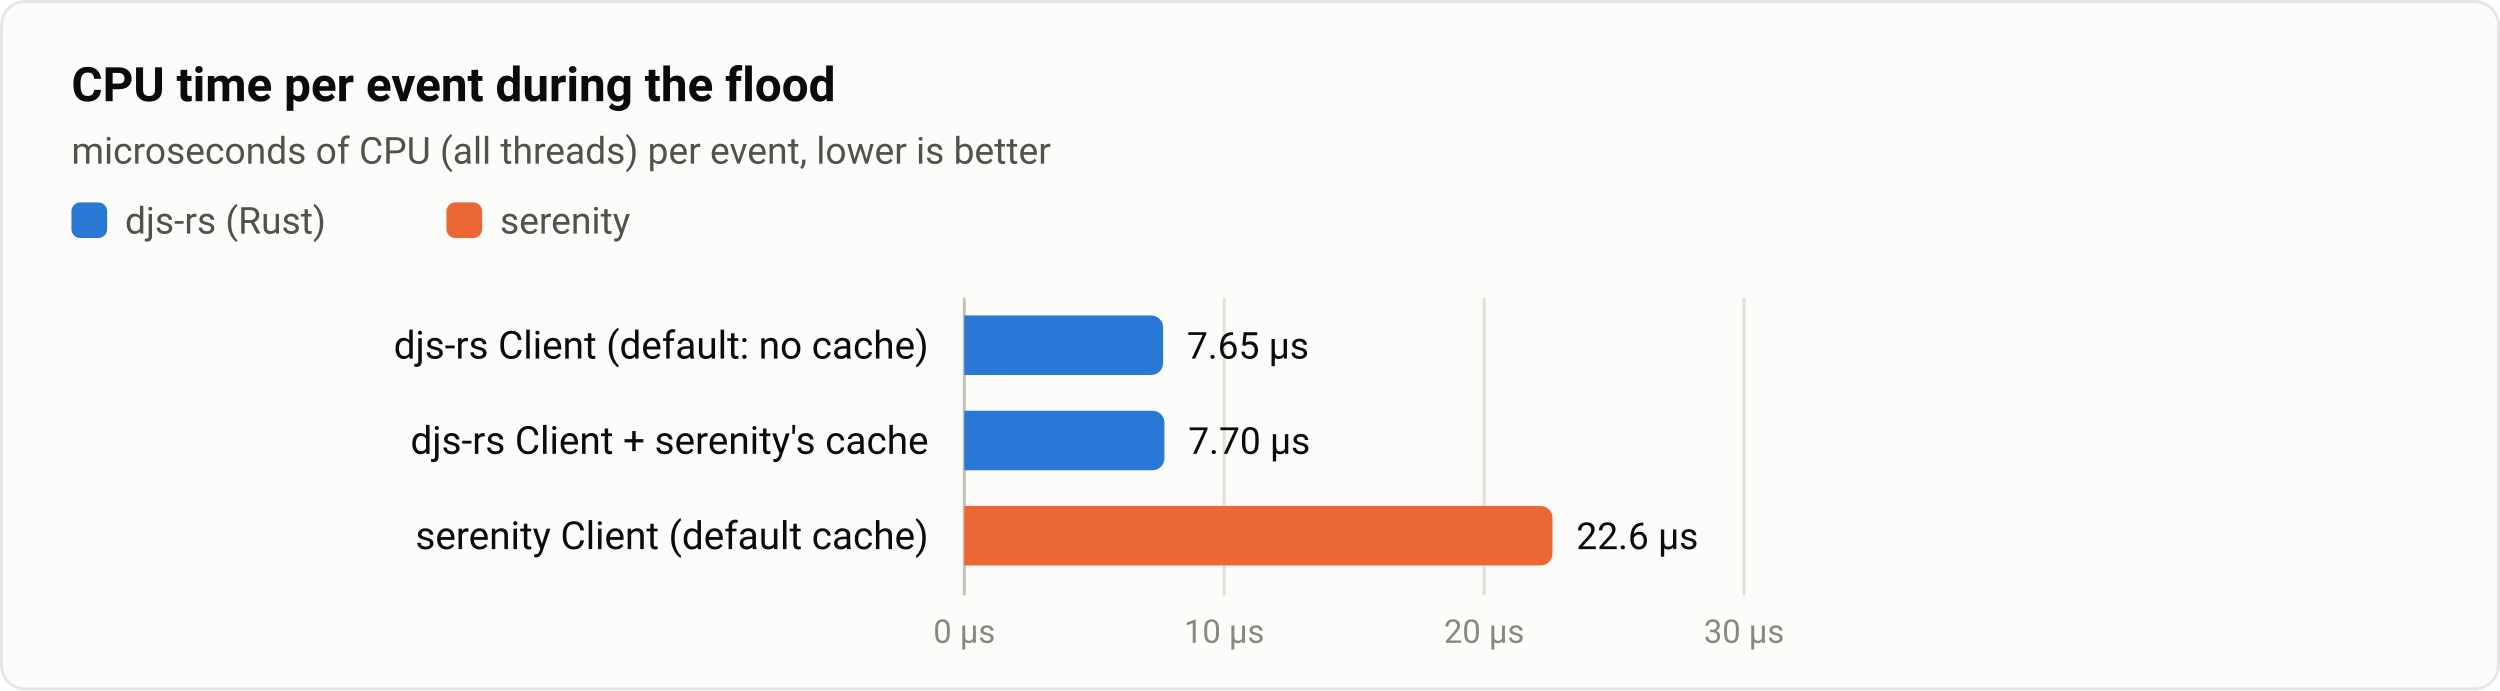
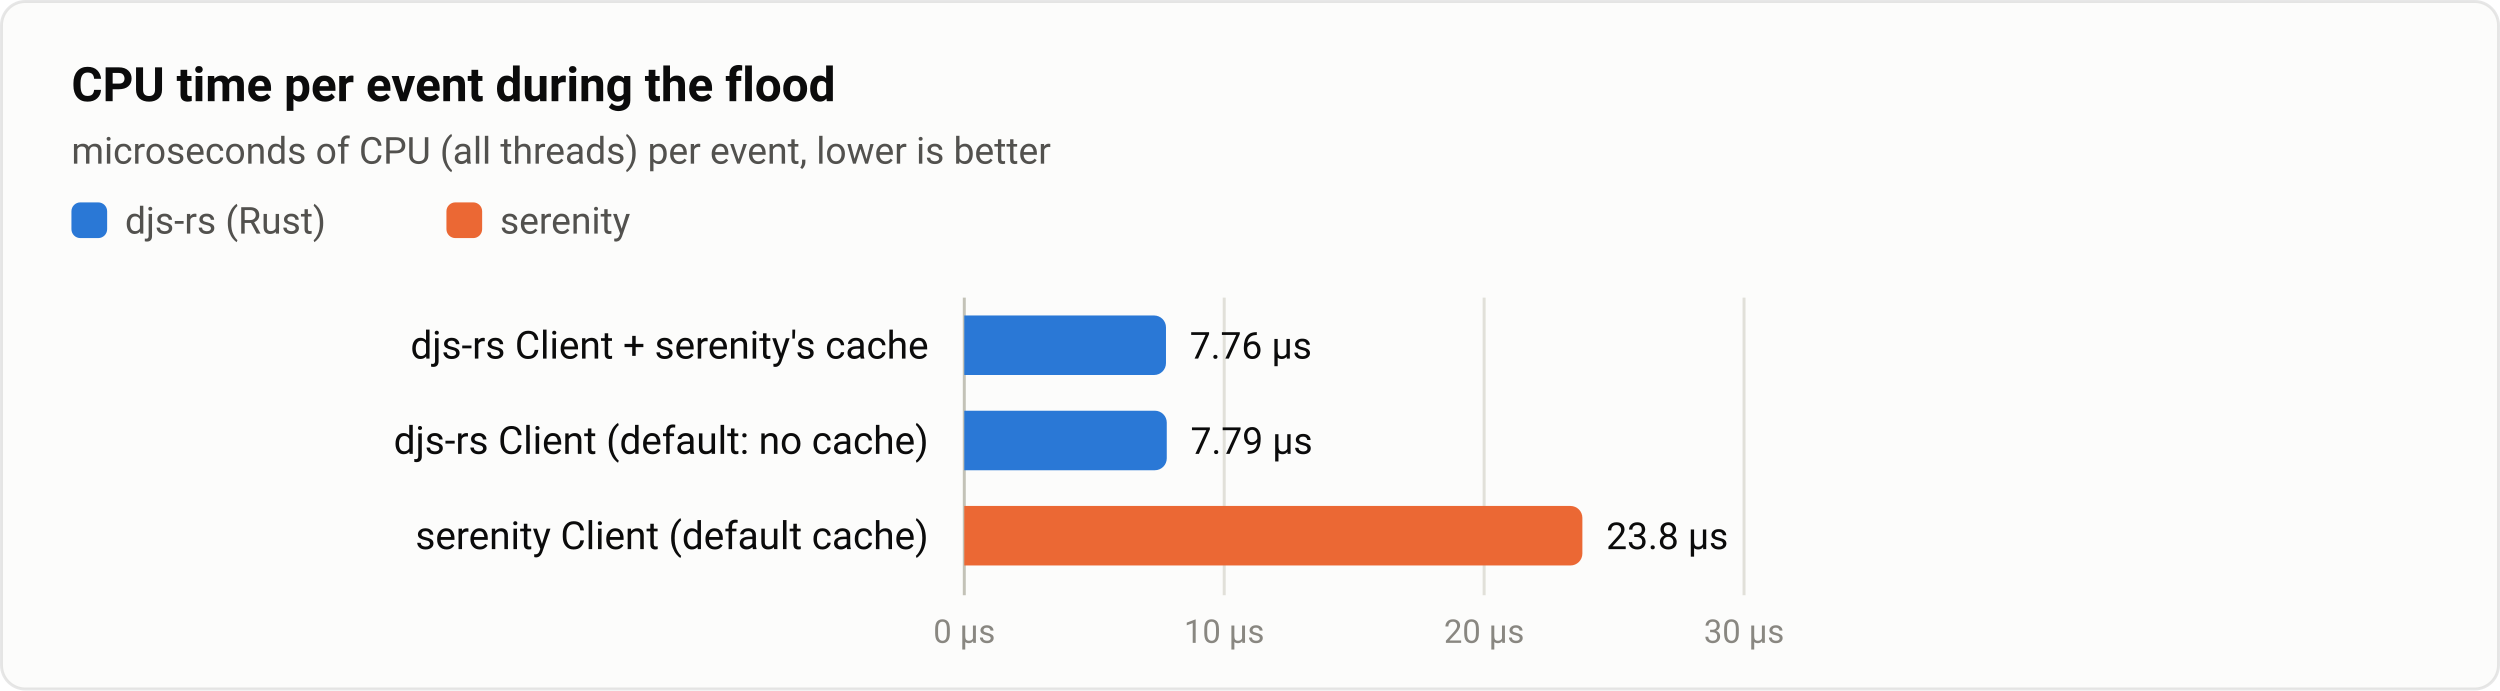
<svg xmlns="http://www.w3.org/2000/svg" width="840" height="232" viewBox="0 0 840 232" role="img" aria-labelledby="title desc" font-family="system-ui, -apple-system, &quot;Segoe UI&quot;, Roboto, sans-serif">
  <rect x="0.5" y="0.5" width="839" height="231" rx="8" fill="#fcfcfb" stroke="rgba(11,11,11,0.10)" />
  <text x="24" y="34" font-size="16" font-weight="600" fill="#0b0b0b">CPU time per event during the flood</text>
  <text x="24" y="55" font-size="12.5" fill="#52514e">microseconds of CPU (all threads) per event, lower is better</text>
  <rect x="24" y="68" width="12" height="12" rx="3" fill="#2a78d6" />
  <text x="42" y="78.5" font-size="12.5" fill="#52514e">djs-rs (Rust)</text>
  <rect x="150" y="68" width="12" height="12" rx="3" fill="#eb6834" />
  <text x="168" y="78.5" font-size="12.5" fill="#52514e">serenity</text>
  <line x1="324" y1="100" x2="324" y2="200" stroke="#c3c2b7" stroke-width="1" />
  <text x="324" y="216" font-size="11" text-anchor="middle" fill="#898781" style="font-variant-numeric: tabular-nums">0 µs</text>
  <line x1="411.333" y1="100" x2="411.333" y2="200" stroke="#e1e0d9" stroke-width="1" />
  <text x="411.333" y="216" font-size="11" text-anchor="middle" fill="#898781" style="font-variant-numeric: tabular-nums">10 µs</text>
  <line x1="498.667" y1="100" x2="498.667" y2="200" stroke="#e1e0d9" stroke-width="1" />
  <text x="498.667" y="216" font-size="11" text-anchor="middle" fill="#898781" style="font-variant-numeric: tabular-nums">20 µs</text>
  <line x1="586" y1="100" x2="586" y2="200" stroke="#e1e0d9" stroke-width="1" />
  <text x="586" y="216" font-size="11" text-anchor="middle" fill="#898781" style="font-variant-numeric: tabular-nums">30 µs</text>
-   <text x="312" y="120.5" font-size="13" text-anchor="end" fill="#0b0b0b">djs-rs Client (default: no cache)</text>
-   <path d="M324,106H386.81A4,4 0 0 1 390.81,110V122A4,4 0 0 1 386.81,126H324Z" fill="#2a78d6" />
-   <text x="398.81" y="120.5" font-size="12.5" fill="#0b0b0b" style="font-variant-numeric: tabular-nums">7.65 µs</text>
-   <text x="312" y="152.5" font-size="13" text-anchor="end" fill="#0b0b0b">djs-rs Client + serenity's cache</text>
-   <path d="M324,138H387.247A4,4 0 0 1 391.247,142V154A4,4 0 0 1 387.247,158H324Z" fill="#2a78d6" />
-   <text x="399.247" y="152.5" font-size="12.5" fill="#0b0b0b" style="font-variant-numeric: tabular-nums">7.70 µs</text>
+   <text x="312" y="120.5" font-size="13" text-anchor="end" fill="#0b0b0b">djs-rs Client + serenity's cache</text>
+   <path d="M324,106H387.771A4,4 0 0 1 391.771,110V122A4,4 0 0 1 387.771,126H324Z" fill="#2a78d6" />
+   <text x="399.771" y="120.5" font-size="12.5" fill="#0b0b0b" style="font-variant-numeric: tabular-nums">7.76 µs</text>
+   <text x="312" y="152.5" font-size="13" text-anchor="end" fill="#0b0b0b">djs-rs Client (default: no cache)</text>
+   <path d="M324,138H388.033A4,4 0 0 1 392.033,142V154A4,4 0 0 1 388.033,158H324Z" fill="#2a78d6" />
+   <text x="400.033" y="152.5" font-size="12.5" fill="#0b0b0b" style="font-variant-numeric: tabular-nums">7.79 µs</text>
  <text x="312" y="184.5" font-size="13" text-anchor="end" fill="#0b0b0b">serenity Client (default cache)</text>
-   <path d="M324,170H517.636A4,4 0 0 1 521.636,174V186A4,4 0 0 1 517.636,190H324Z" fill="#eb6834" />
-   <text x="529.636" y="184.5" font-size="12.5" fill="#0b0b0b" style="font-variant-numeric: tabular-nums">22.6 µs</text>
+   <path d="M324,170H527.679A4,4 0 0 1 531.679,174V186A4,4 0 0 1 527.679,190H324Z" fill="#eb6834" />
+   <text x="539.679" y="184.5" font-size="12.5" fill="#0b0b0b" style="font-variant-numeric: tabular-nums">23.8 µs</text>
</svg>
